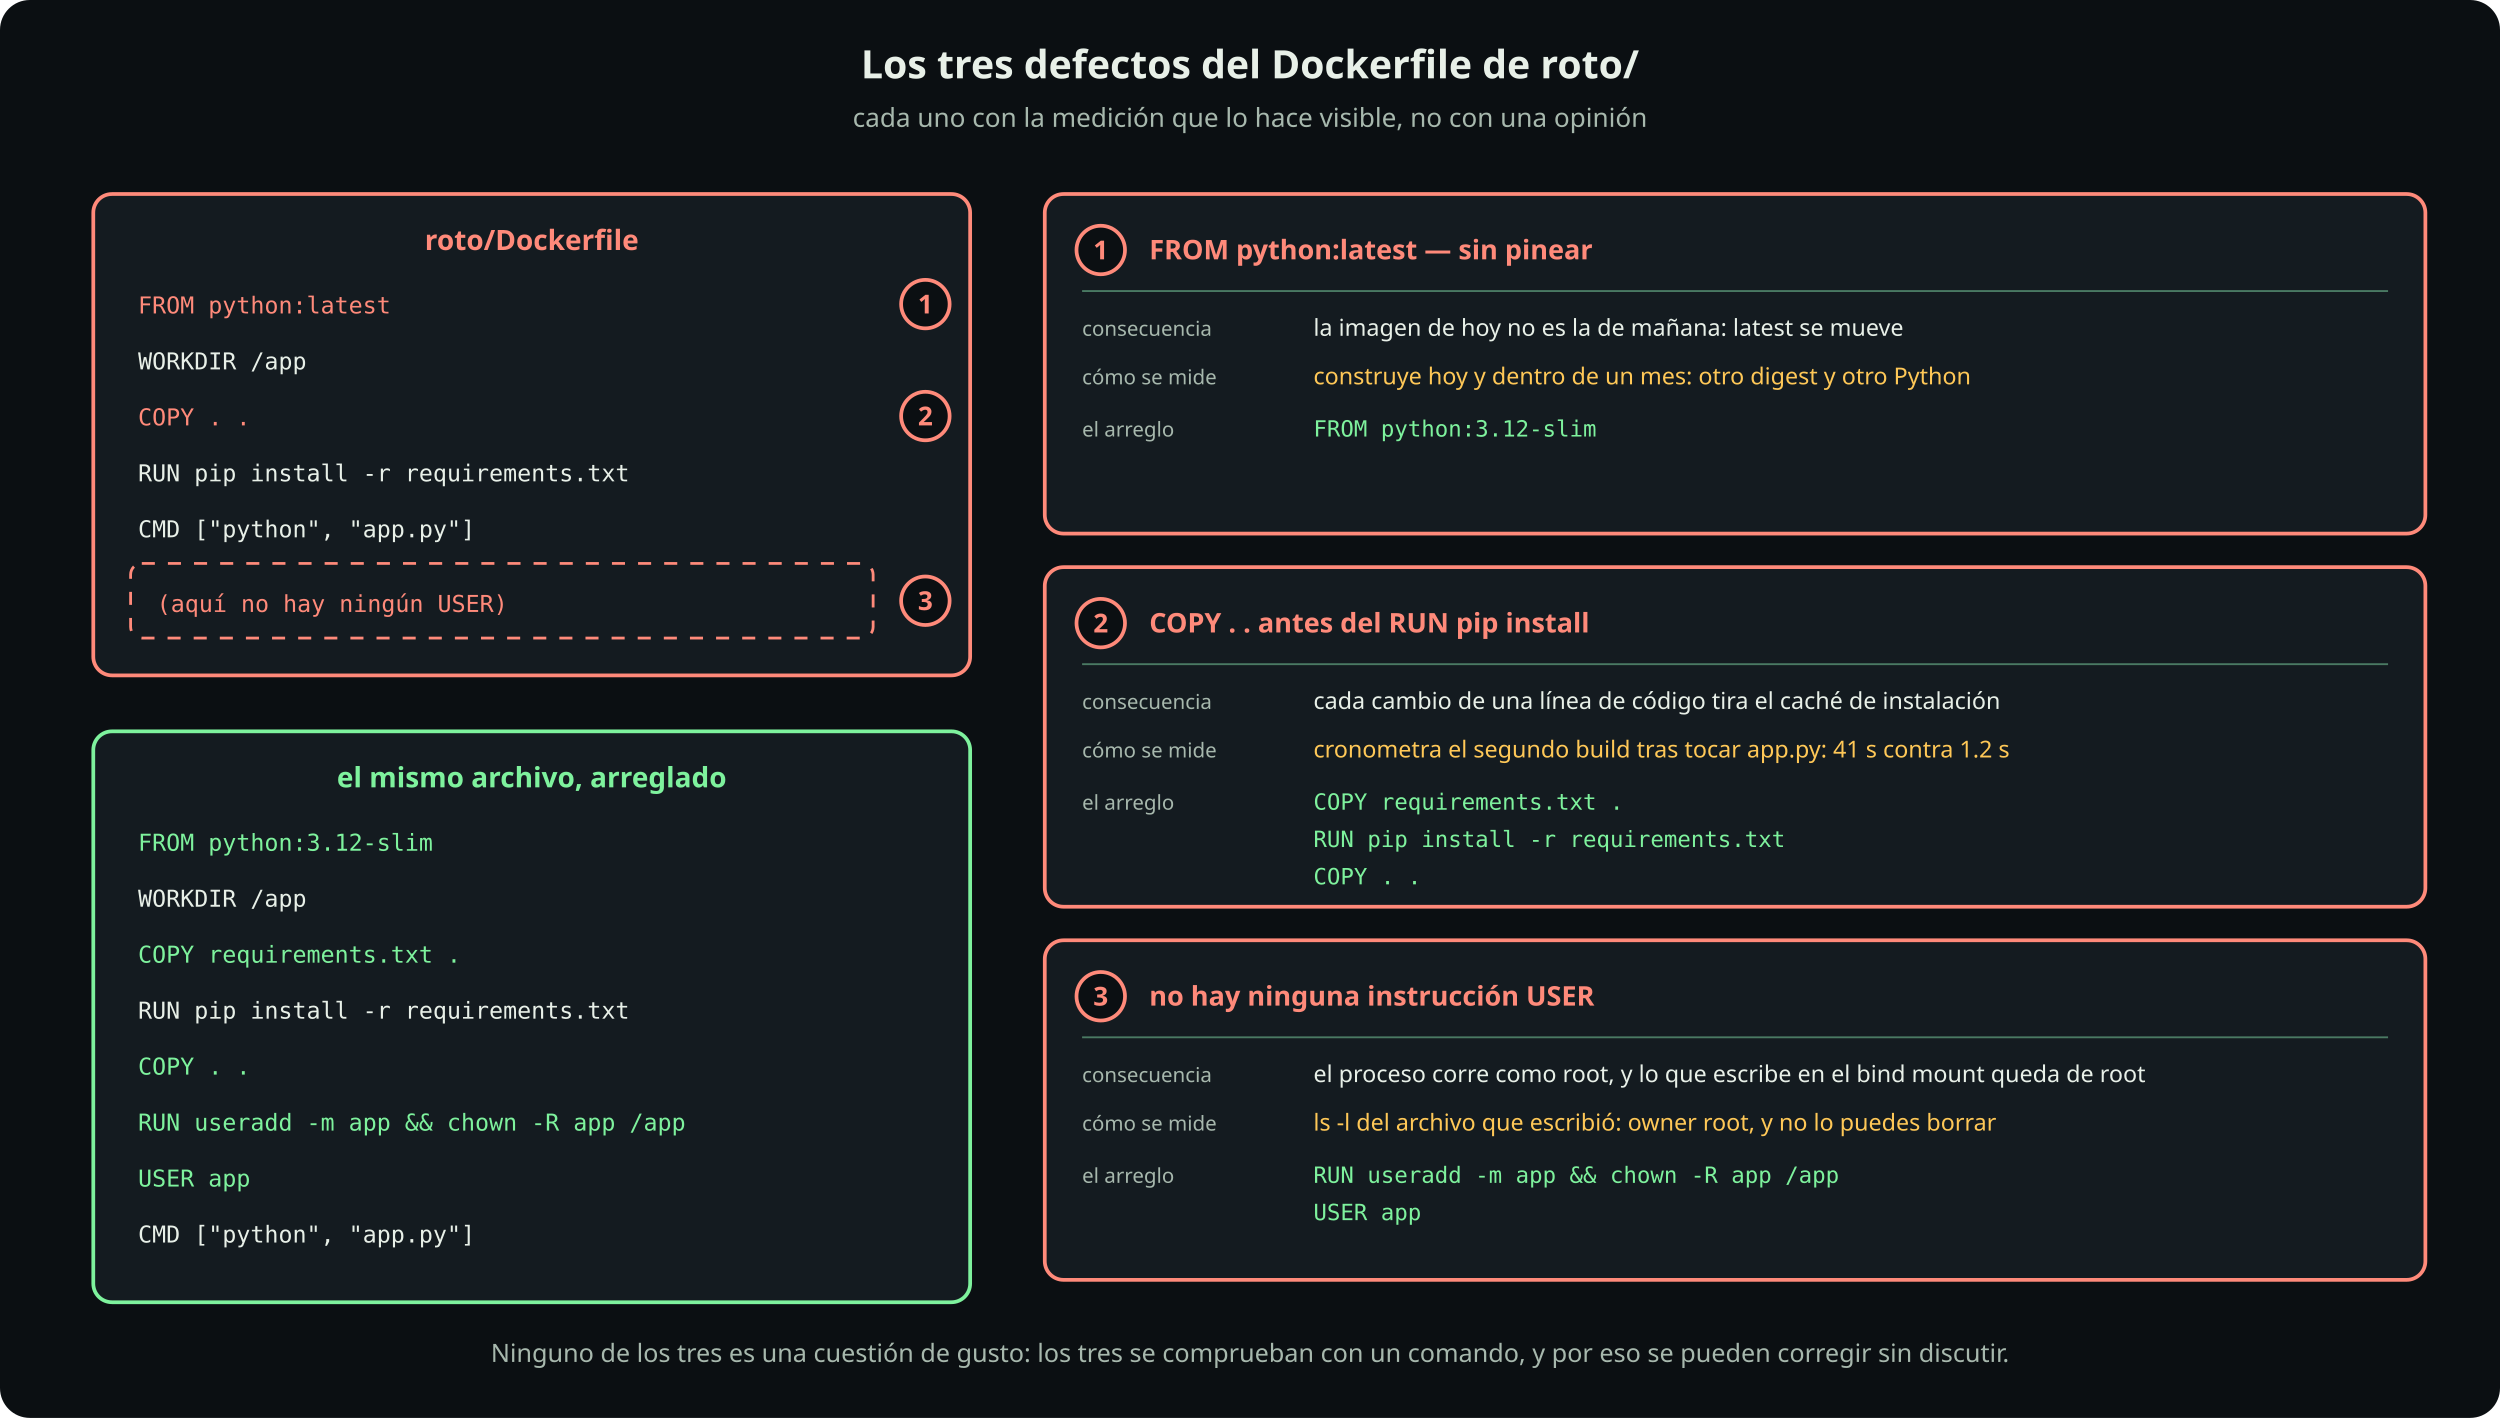
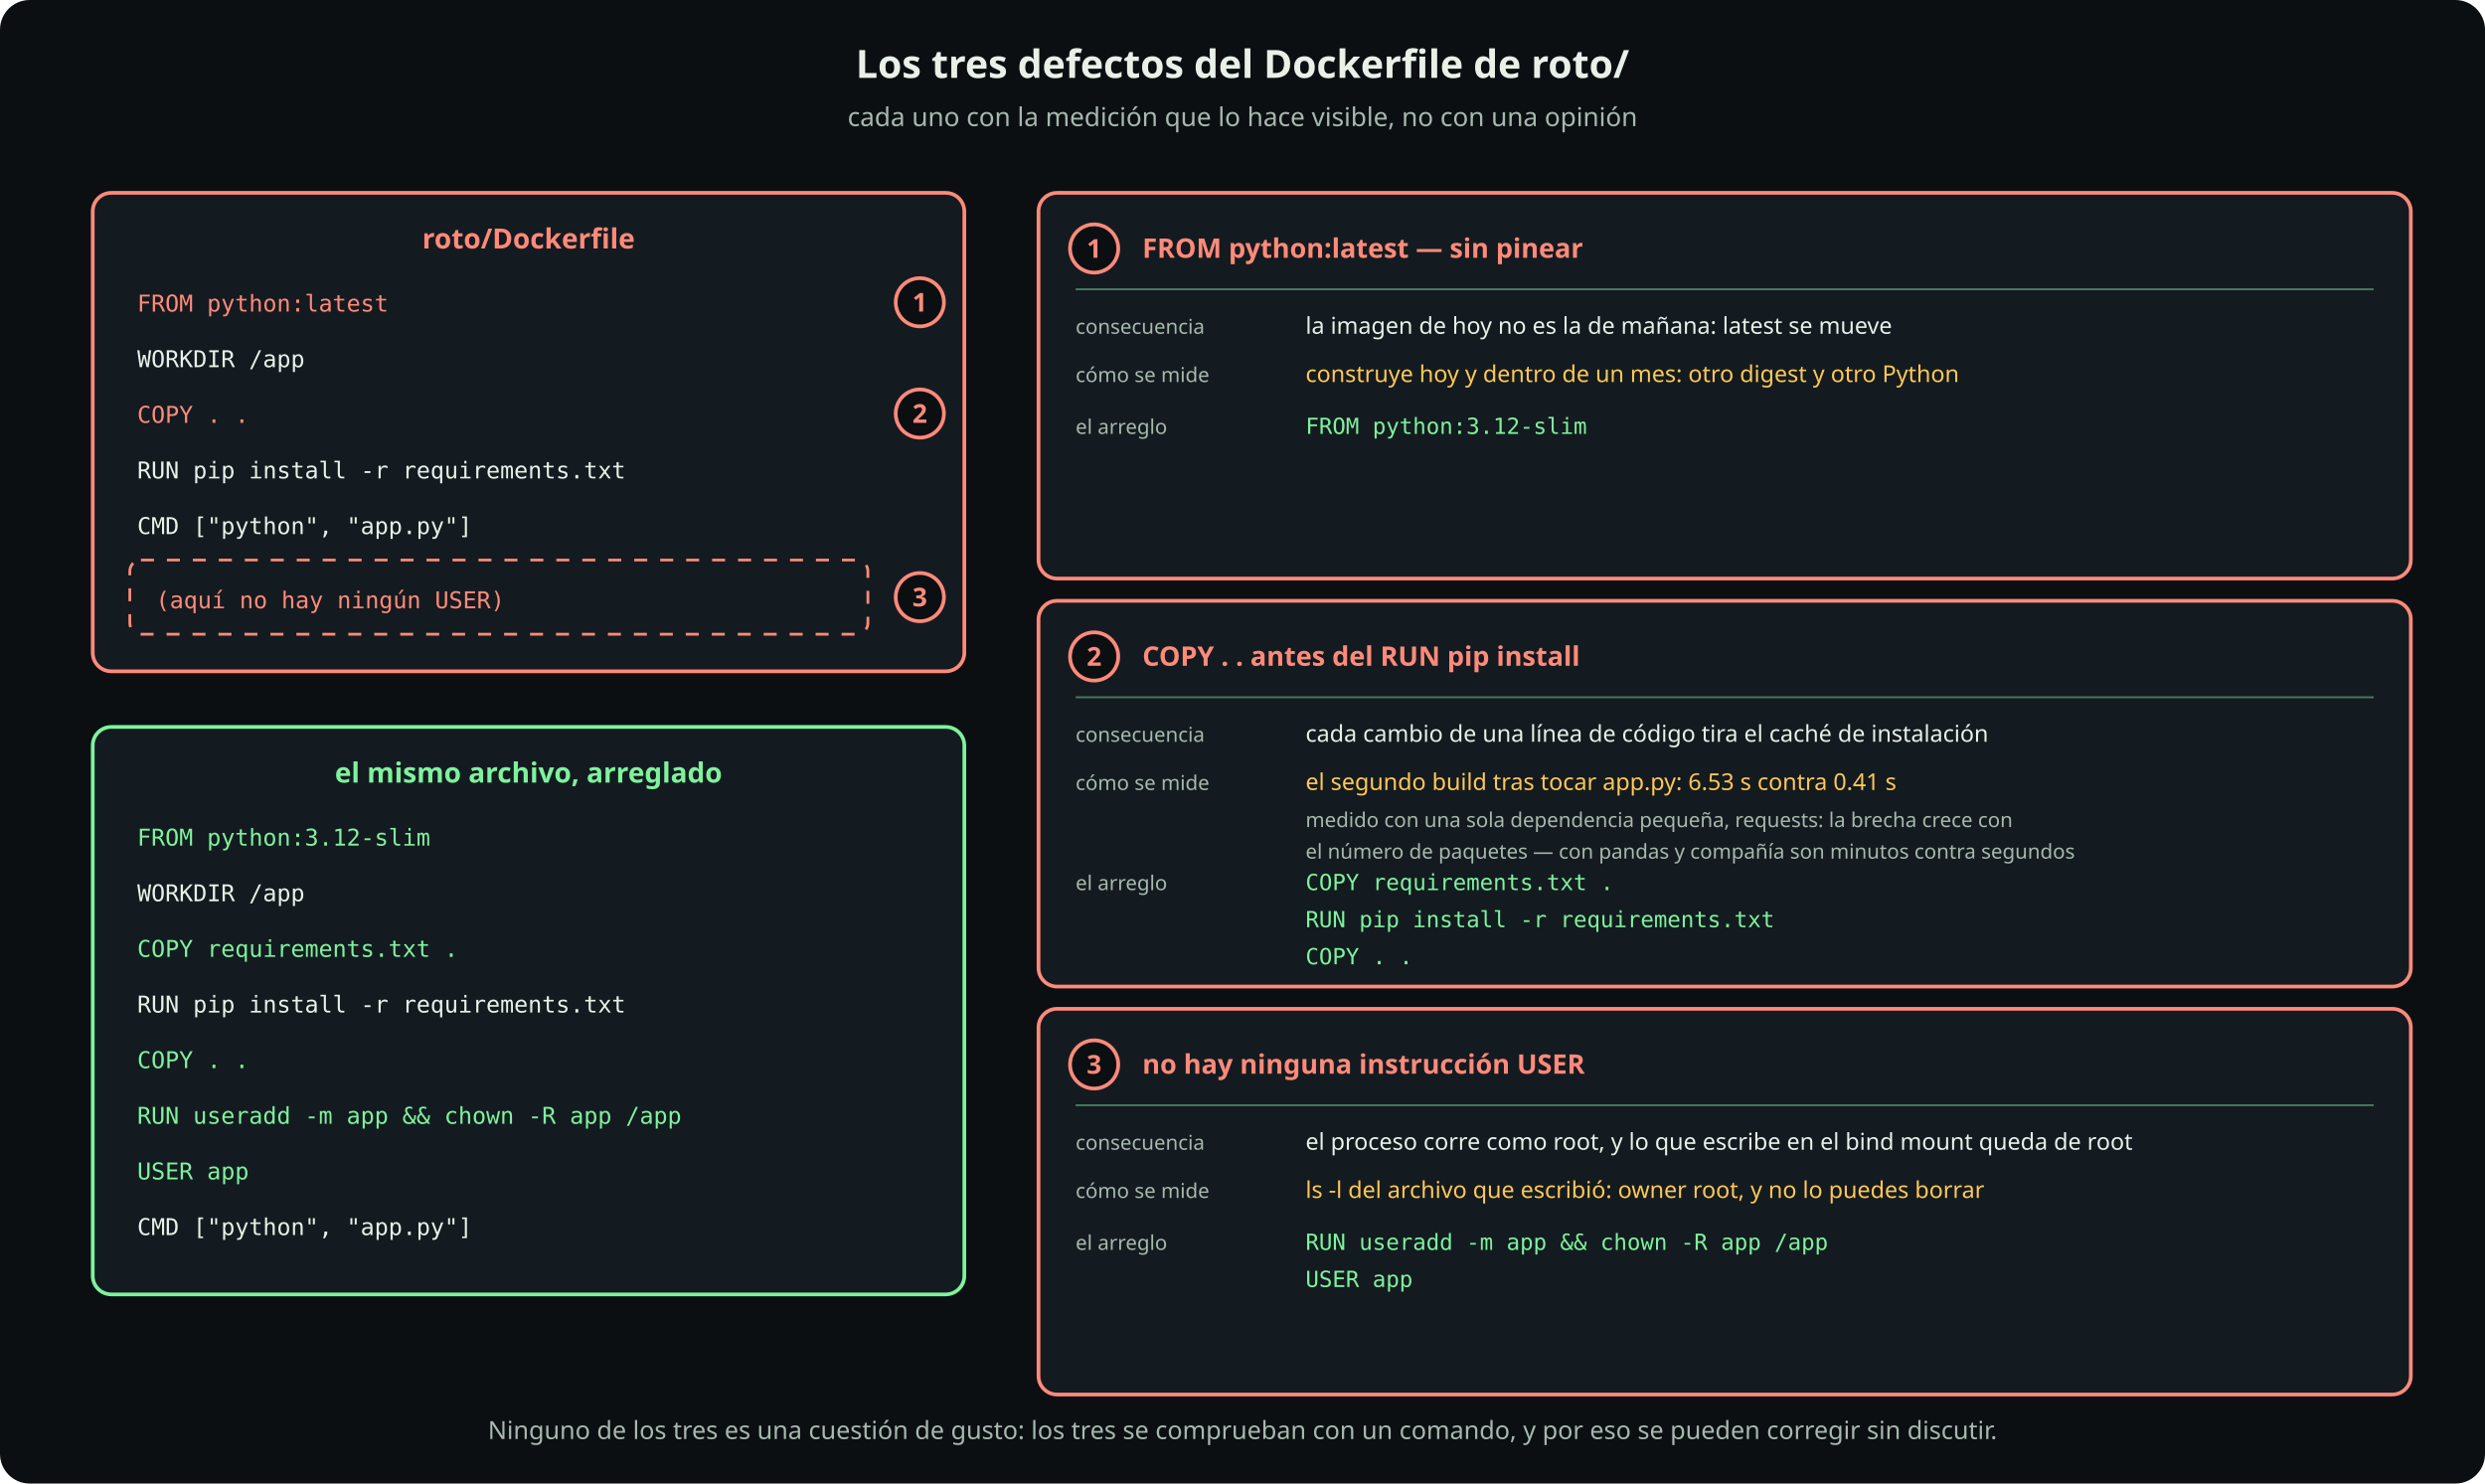
- <svg xmlns="http://www.w3.org/2000/svg" width="1340" height="760" viewBox="0 0 1340 760" role="img" aria-label="El Dockerfile de la carpeta roto con sus cinco lineas a la izquierda y sus tres defectos senalados con insignias numeradas: FROM python:latest sin pinear, el COPY punto punto antes del RUN pip install, y la ausencia de una instruccion USER. A la derecha, una tarjeta por defecto con su consecuencia, con la medicion que la hace visible y con el arreglo concreto: FROM python:3.12-slim, partir el COPY dejando requirements.txt primero, y RUN useradd mas USER. Abajo a la izquierda, el mismo Dockerfile ya arreglado, entero, con las ocho instrucciones en el orden correcto">
-   <rect x="0" y="0" width="1340" height="760" rx="16" fill="#0b0f12" />
+ <svg xmlns="http://www.w3.org/2000/svg" width="1340" height="800" viewBox="0 0 1340 800" role="img" aria-label="El Dockerfile de la carpeta roto con sus cinco lineas a la izquierda y sus tres defectos senalados con insignias numeradas: FROM python:latest sin pinear, el COPY punto punto antes del RUN pip install, y la ausencia de una instruccion USER. A la derecha, una tarjeta por defecto con su consecuencia, con la medicion real que la hace visible —el segundo build baja de 6.53 a 0.41 segundos al reordenar, con una sola dependencia— y con el arreglo concreto: FROM python:3.12-slim, partir el COPY dejando requirements.txt primero, y RUN useradd mas USER. Abajo a la izquierda, el mismo Dockerfile ya arreglado, entero, con las ocho instrucciones en el orden correcto">
+   <rect x="0" y="0" width="1340" height="800" rx="16" fill="#0b0f12" />
  <defs>
    <marker id="f4a7a63" viewBox="0 0 10 10" refX="9" refY="5" markerWidth="6" markerHeight="6" orient="auto-start-reverse">
      <path d="M 0 0 L 10 5 L 0 10 z" fill="#4a7a63" />
    </marker>
    <marker id="f7ef29d" viewBox="0 0 10 10" refX="9" refY="5" markerWidth="6" markerHeight="6" orient="auto-start-reverse">
      <path d="M 0 0 L 10 5 L 0 10 z" fill="#7ef29d" />
    </marker>
    <marker id="fffc857" viewBox="0 0 10 10" refX="9" refY="5" markerWidth="6" markerHeight="6" orient="auto-start-reverse">
      <path d="M 0 0 L 10 5 L 0 10 z" fill="#ffc857" />
    </marker>
    <marker id="f6fd8e8" viewBox="0 0 10 10" refX="9" refY="5" markerWidth="6" markerHeight="6" orient="auto-start-reverse">
      <path d="M 0 0 L 10 5 L 0 10 z" fill="#6fd8e8" />
    </marker>
    <marker id="fc9a7ff" viewBox="0 0 10 10" refX="9" refY="5" markerWidth="6" markerHeight="6" orient="auto-start-reverse">
      <path d="M 0 0 L 10 5 L 0 10 z" fill="#c9a7ff" />
    </marker>
    <marker id="fff8a7a" viewBox="0 0 10 10" refX="9" refY="5" markerWidth="6" markerHeight="6" orient="auto-start-reverse">
      <path d="M 0 0 L 10 5 L 0 10 z" fill="#ff8a7a" />
    </marker>
    <marker id="fa7b8ad" viewBox="0 0 10 10" refX="9" refY="5" markerWidth="6" markerHeight="6" orient="auto-start-reverse">
      <path d="M 0 0 L 10 5 L 0 10 z" fill="#a7b8ad" />
    </marker>
    <marker id="fe8f0e8" viewBox="0 0 10 10" refX="9" refY="5" markerWidth="6" markerHeight="6" orient="auto-start-reverse">
      <path d="M 0 0 L 10 5 L 0 10 z" fill="#e8f0e8" />
    </marker>
  </defs>
  <text x="670" y="42" fill="#e8f0e8" font-family="system-ui, sans-serif" font-size="21" font-weight="600" text-anchor="middle">Los tres defectos del Dockerfile de roto/</text>
  <text x="670" y="68" fill="#a7b8ad" font-family="system-ui, sans-serif" font-size="14" font-weight="normal" text-anchor="middle">cada uno con la medición que lo hace visible, no con una opinión</text>
  <rect x="50" y="104" width="470" height="258" rx="10" fill="#141b20" stroke="#ff8a7a" stroke-width="2" />
  <text x="285" y="134" fill="#ff8a7a" font-family="system-ui, sans-serif" font-size="15" font-weight="600" text-anchor="middle">roto/Dockerfile</text>
  <text x="74" y="168" fill="#ff8a7a" font-family="ui-monospace, SFMono-Regular, Menlo, monospace" font-size="12.5" font-weight="normal" text-anchor="start">FROM python:latest</text>
  <circle cx="496" cy="163" r="13" fill="#0b0f12" stroke="#ff8a7a" stroke-width="2" />
  <text x="496" y="168" fill="#ff8a7a" font-family="system-ui, sans-serif" font-size="14" font-weight="600" text-anchor="middle">1</text>
  <text x="74" y="198" fill="#e8f0e8" font-family="ui-monospace, SFMono-Regular, Menlo, monospace" font-size="12.5" font-weight="normal" text-anchor="start">WORKDIR /app</text>
  <text x="74" y="228" fill="#ff8a7a" font-family="ui-monospace, SFMono-Regular, Menlo, monospace" font-size="12.5" font-weight="normal" text-anchor="start">COPY . .</text>
  <circle cx="496" cy="223" r="13" fill="#0b0f12" stroke="#ff8a7a" stroke-width="2" />
  <text x="496" y="228" fill="#ff8a7a" font-family="system-ui, sans-serif" font-size="14" font-weight="600" text-anchor="middle">2</text>
  <text x="74" y="258" fill="#e8f0e8" font-family="ui-monospace, SFMono-Regular, Menlo, monospace" font-size="12.5" font-weight="normal" text-anchor="start">RUN pip install -r requirements.txt</text>
  <text x="74" y="288" fill="#e8f0e8" font-family="ui-monospace, SFMono-Regular, Menlo, monospace" font-size="12.5" font-weight="normal" text-anchor="start">CMD ["python", "app.py"]</text>
  <rect x="70" y="302" width="398" height="40" rx="6" fill="none" stroke="#ff8a7a" stroke-width="1.5" stroke-dasharray="7 7" />
  <text x="84" y="328" fill="#ff8a7a" font-family="ui-monospace, SFMono-Regular, Menlo, monospace" font-size="12.5" font-weight="normal" text-anchor="start">(aquí no hay ningún USER)</text>
  <circle cx="496" cy="322" r="13" fill="#0b0f12" stroke="#ff8a7a" stroke-width="2" />
  <text x="496" y="327" fill="#ff8a7a" font-family="system-ui, sans-serif" font-size="14" font-weight="600" text-anchor="middle">3</text>
  <rect x="50" y="392" width="470" height="306" rx="10" fill="#141b20" stroke="#7ef29d" stroke-width="2" />
  <text x="285" y="422" fill="#7ef29d" font-family="system-ui, sans-serif" font-size="15" font-weight="600" text-anchor="middle">el mismo archivo, arreglado</text>
  <text x="74" y="456" fill="#7ef29d" font-family="ui-monospace, SFMono-Regular, Menlo, monospace" font-size="12.5" font-weight="normal" text-anchor="start">FROM python:3.12-slim</text>
  <text x="74" y="486" fill="#e8f0e8" font-family="ui-monospace, SFMono-Regular, Menlo, monospace" font-size="12.5" font-weight="normal" text-anchor="start">WORKDIR /app</text>
  <text x="74" y="516" fill="#7ef29d" font-family="ui-monospace, SFMono-Regular, Menlo, monospace" font-size="12.5" font-weight="normal" text-anchor="start">COPY requirements.txt .</text>
  <text x="74" y="546" fill="#e8f0e8" font-family="ui-monospace, SFMono-Regular, Menlo, monospace" font-size="12.5" font-weight="normal" text-anchor="start">RUN pip install -r requirements.txt</text>
  <text x="74" y="576" fill="#7ef29d" font-family="ui-monospace, SFMono-Regular, Menlo, monospace" font-size="12.5" font-weight="normal" text-anchor="start">COPY . .</text>
  <text x="74" y="606" fill="#7ef29d" font-family="ui-monospace, SFMono-Regular, Menlo, monospace" font-size="12.5" font-weight="normal" text-anchor="start">RUN useradd -m app &amp;&amp; chown -R app /app</text>
  <text x="74" y="636" fill="#7ef29d" font-family="ui-monospace, SFMono-Regular, Menlo, monospace" font-size="12.5" font-weight="normal" text-anchor="start">USER app</text>
  <text x="74" y="666" fill="#e8f0e8" font-family="ui-monospace, SFMono-Regular, Menlo, monospace" font-size="12.5" font-weight="normal" text-anchor="start">CMD ["python", "app.py"]</text>
-   <rect x="560" y="104" width="740" height="182" rx="10" fill="#141b20" stroke="#ff8a7a" stroke-width="2" />
+   <rect x="560" y="104" width="740" height="208" rx="10" fill="#141b20" stroke="#ff8a7a" stroke-width="2" />
  <circle cx="590" cy="134" r="13" fill="#0b0f12" stroke="#ff8a7a" stroke-width="2" />
  <text x="590" y="139" fill="#ff8a7a" font-family="system-ui, sans-serif" font-size="14" font-weight="600" text-anchor="middle">1</text>
  <text x="616" y="139" fill="#ff8a7a" font-family="system-ui, sans-serif" font-size="14.5" font-weight="600" text-anchor="start">FROM python:latest — sin pinear</text>
  <line x1="580" y1="156" x2="1280" y2="156" stroke="#4a7a63" stroke-width="1" />
  <text x="580" y="180" fill="#a7b8ad" font-family="system-ui, sans-serif" font-size="11" font-weight="normal" text-anchor="start">consecuencia</text>
  <text x="704" y="180" fill="#e8f0e8" font-family="system-ui, sans-serif" font-size="12.5" font-weight="normal" text-anchor="start">la imagen de hoy no es la de mañana: latest se mueve</text>
  <text x="580" y="206" fill="#a7b8ad" font-family="system-ui, sans-serif" font-size="11" font-weight="normal" text-anchor="start">cómo se mide</text>
  <text x="704" y="206" fill="#ffc857" font-family="system-ui, sans-serif" font-size="12.5" font-weight="normal" text-anchor="start">construye hoy y dentro de un mes: otro digest y otro Python</text>
  <text x="580" y="234" fill="#a7b8ad" font-family="system-ui, sans-serif" font-size="11" font-weight="normal" text-anchor="start">el arreglo</text>
  <text x="704" y="234" fill="#7ef29d" font-family="ui-monospace, SFMono-Regular, Menlo, monospace" font-size="12" font-weight="normal" text-anchor="start">FROM python:3.12-slim</text>
-   <rect x="560" y="304" width="740" height="182" rx="10" fill="#141b20" stroke="#ff8a7a" stroke-width="2" />
-   <circle cx="590" cy="334" r="13" fill="#0b0f12" stroke="#ff8a7a" stroke-width="2" />
-   <text x="590" y="339" fill="#ff8a7a" font-family="system-ui, sans-serif" font-size="14" font-weight="600" text-anchor="middle">2</text>
-   <text x="616" y="339" fill="#ff8a7a" font-family="system-ui, sans-serif" font-size="14.5" font-weight="600" text-anchor="start">COPY . .  antes del  RUN pip install</text>
-   <line x1="580" y1="356" x2="1280" y2="356" stroke="#4a7a63" stroke-width="1" />
-   <text x="580" y="380" fill="#a7b8ad" font-family="system-ui, sans-serif" font-size="11" font-weight="normal" text-anchor="start">consecuencia</text>
-   <text x="704" y="380" fill="#e8f0e8" font-family="system-ui, sans-serif" font-size="12.5" font-weight="normal" text-anchor="start">cada cambio de una línea de código tira el caché de instalación</text>
-   <text x="580" y="406" fill="#a7b8ad" font-family="system-ui, sans-serif" font-size="11" font-weight="normal" text-anchor="start">cómo se mide</text>
-   <text x="704" y="406" fill="#ffc857" font-family="system-ui, sans-serif" font-size="12.5" font-weight="normal" text-anchor="start">cronometra el segundo build tras tocar app.py: 41 s contra 1.2 s</text>
-   <text x="580" y="434" fill="#a7b8ad" font-family="system-ui, sans-serif" font-size="11" font-weight="normal" text-anchor="start">el arreglo</text>
-   <text x="704" y="434" fill="#7ef29d" font-family="ui-monospace, SFMono-Regular, Menlo, monospace" font-size="12" font-weight="normal" text-anchor="start">COPY requirements.txt .</text>
-   <text x="704" y="454" fill="#7ef29d" font-family="ui-monospace, SFMono-Regular, Menlo, monospace" font-size="12" font-weight="normal" text-anchor="start">RUN pip install -r requirements.txt</text>
-   <text x="704" y="474" fill="#7ef29d" font-family="ui-monospace, SFMono-Regular, Menlo, monospace" font-size="12" font-weight="normal" text-anchor="start">COPY . .</text>
-   <rect x="560" y="504" width="740" height="182" rx="10" fill="#141b20" stroke="#ff8a7a" stroke-width="2" />
-   <circle cx="590" cy="534" r="13" fill="#0b0f12" stroke="#ff8a7a" stroke-width="2" />
-   <text x="590" y="539" fill="#ff8a7a" font-family="system-ui, sans-serif" font-size="14" font-weight="600" text-anchor="middle">3</text>
-   <text x="616" y="539" fill="#ff8a7a" font-family="system-ui, sans-serif" font-size="14.5" font-weight="600" text-anchor="start">no hay ninguna instrucción USER</text>
-   <line x1="580" y1="556" x2="1280" y2="556" stroke="#4a7a63" stroke-width="1" />
-   <text x="580" y="580" fill="#a7b8ad" font-family="system-ui, sans-serif" font-size="11" font-weight="normal" text-anchor="start">consecuencia</text>
-   <text x="704" y="580" fill="#e8f0e8" font-family="system-ui, sans-serif" font-size="12.5" font-weight="normal" text-anchor="start">el proceso corre como root, y lo que escribe en el bind mount queda de root</text>
-   <text x="580" y="606" fill="#a7b8ad" font-family="system-ui, sans-serif" font-size="11" font-weight="normal" text-anchor="start">cómo se mide</text>
-   <text x="704" y="606" fill="#ffc857" font-family="system-ui, sans-serif" font-size="12.5" font-weight="normal" text-anchor="start">ls -l del archivo que escribió: owner root, y no lo puedes borrar</text>
-   <text x="580" y="634" fill="#a7b8ad" font-family="system-ui, sans-serif" font-size="11" font-weight="normal" text-anchor="start">el arreglo</text>
-   <text x="704" y="634" fill="#7ef29d" font-family="ui-monospace, SFMono-Regular, Menlo, monospace" font-size="12" font-weight="normal" text-anchor="start">RUN useradd -m app &amp;&amp; chown -R app /app</text>
-   <text x="704" y="654" fill="#7ef29d" font-family="ui-monospace, SFMono-Regular, Menlo, monospace" font-size="12" font-weight="normal" text-anchor="start">USER app</text>
-   <text x="670" y="730" fill="#a7b8ad" font-family="system-ui, sans-serif" font-size="13.5" font-weight="normal" text-anchor="middle">Ninguno de los tres es una cuestión de gusto: los tres se comprueban con un comando, y por eso se pueden corregir sin discutir.</text>
+   <rect x="560" y="324" width="740" height="208" rx="10" fill="#141b20" stroke="#ff8a7a" stroke-width="2" />
+   <circle cx="590" cy="354" r="13" fill="#0b0f12" stroke="#ff8a7a" stroke-width="2" />
+   <text x="590" y="359" fill="#ff8a7a" font-family="system-ui, sans-serif" font-size="14" font-weight="600" text-anchor="middle">2</text>
+   <text x="616" y="359" fill="#ff8a7a" font-family="system-ui, sans-serif" font-size="14.5" font-weight="600" text-anchor="start">COPY . .  antes del  RUN pip install</text>
+   <line x1="580" y1="376" x2="1280" y2="376" stroke="#4a7a63" stroke-width="1" />
+   <text x="580" y="400" fill="#a7b8ad" font-family="system-ui, sans-serif" font-size="11" font-weight="normal" text-anchor="start">consecuencia</text>
+   <text x="704" y="400" fill="#e8f0e8" font-family="system-ui, sans-serif" font-size="12.5" font-weight="normal" text-anchor="start">cada cambio de una línea de código tira el caché de instalación</text>
+   <text x="580" y="426" fill="#a7b8ad" font-family="system-ui, sans-serif" font-size="11" font-weight="normal" text-anchor="start">cómo se mide</text>
+   <text x="704" y="426" fill="#ffc857" font-family="system-ui, sans-serif" font-size="12.5" font-weight="normal" text-anchor="start">el segundo build tras tocar app.py: 6.53 s contra 0.41 s</text>
+   <text x="704" y="446" fill="#a7b8ad" font-family="system-ui, sans-serif" font-size="11" font-weight="normal" text-anchor="start">medido con una sola dependencia pequeña, requests: la brecha crece con</text>
+   <text x="704" y="463" fill="#a7b8ad" font-family="system-ui, sans-serif" font-size="11" font-weight="normal" text-anchor="start">el número de paquetes — con pandas y compañía son minutos contra segundos</text>
+   <text x="580" y="480" fill="#a7b8ad" font-family="system-ui, sans-serif" font-size="11" font-weight="normal" text-anchor="start">el arreglo</text>
+   <text x="704" y="480" fill="#7ef29d" font-family="ui-monospace, SFMono-Regular, Menlo, monospace" font-size="12" font-weight="normal" text-anchor="start">COPY requirements.txt .</text>
+   <text x="704" y="500" fill="#7ef29d" font-family="ui-monospace, SFMono-Regular, Menlo, monospace" font-size="12" font-weight="normal" text-anchor="start">RUN pip install -r requirements.txt</text>
+   <text x="704" y="520" fill="#7ef29d" font-family="ui-monospace, SFMono-Regular, Menlo, monospace" font-size="12" font-weight="normal" text-anchor="start">COPY . .</text>
+   <rect x="560" y="544" width="740" height="208" rx="10" fill="#141b20" stroke="#ff8a7a" stroke-width="2" />
+   <circle cx="590" cy="574" r="13" fill="#0b0f12" stroke="#ff8a7a" stroke-width="2" />
+   <text x="590" y="579" fill="#ff8a7a" font-family="system-ui, sans-serif" font-size="14" font-weight="600" text-anchor="middle">3</text>
+   <text x="616" y="579" fill="#ff8a7a" font-family="system-ui, sans-serif" font-size="14.5" font-weight="600" text-anchor="start">no hay ninguna instrucción USER</text>
+   <line x1="580" y1="596" x2="1280" y2="596" stroke="#4a7a63" stroke-width="1" />
+   <text x="580" y="620" fill="#a7b8ad" font-family="system-ui, sans-serif" font-size="11" font-weight="normal" text-anchor="start">consecuencia</text>
+   <text x="704" y="620" fill="#e8f0e8" font-family="system-ui, sans-serif" font-size="12.5" font-weight="normal" text-anchor="start">el proceso corre como root, y lo que escribe en el bind mount queda de root</text>
+   <text x="580" y="646" fill="#a7b8ad" font-family="system-ui, sans-serif" font-size="11" font-weight="normal" text-anchor="start">cómo se mide</text>
+   <text x="704" y="646" fill="#ffc857" font-family="system-ui, sans-serif" font-size="12.5" font-weight="normal" text-anchor="start">ls -l del archivo que escribió: owner root, y no lo puedes borrar</text>
+   <text x="580" y="674" fill="#a7b8ad" font-family="system-ui, sans-serif" font-size="11" font-weight="normal" text-anchor="start">el arreglo</text>
+   <text x="704" y="674" fill="#7ef29d" font-family="ui-monospace, SFMono-Regular, Menlo, monospace" font-size="12" font-weight="normal" text-anchor="start">RUN useradd -m app &amp;&amp; chown -R app /app</text>
+   <text x="704" y="694" fill="#7ef29d" font-family="ui-monospace, SFMono-Regular, Menlo, monospace" font-size="12" font-weight="normal" text-anchor="start">USER app</text>
+   <text x="670" y="776" fill="#a7b8ad" font-family="system-ui, sans-serif" font-size="13.5" font-weight="normal" text-anchor="middle">Ninguno de los tres es una cuestión de gusto: los tres se comprueban con un comando, y por eso se pueden corregir sin discutir.</text>
</svg>
